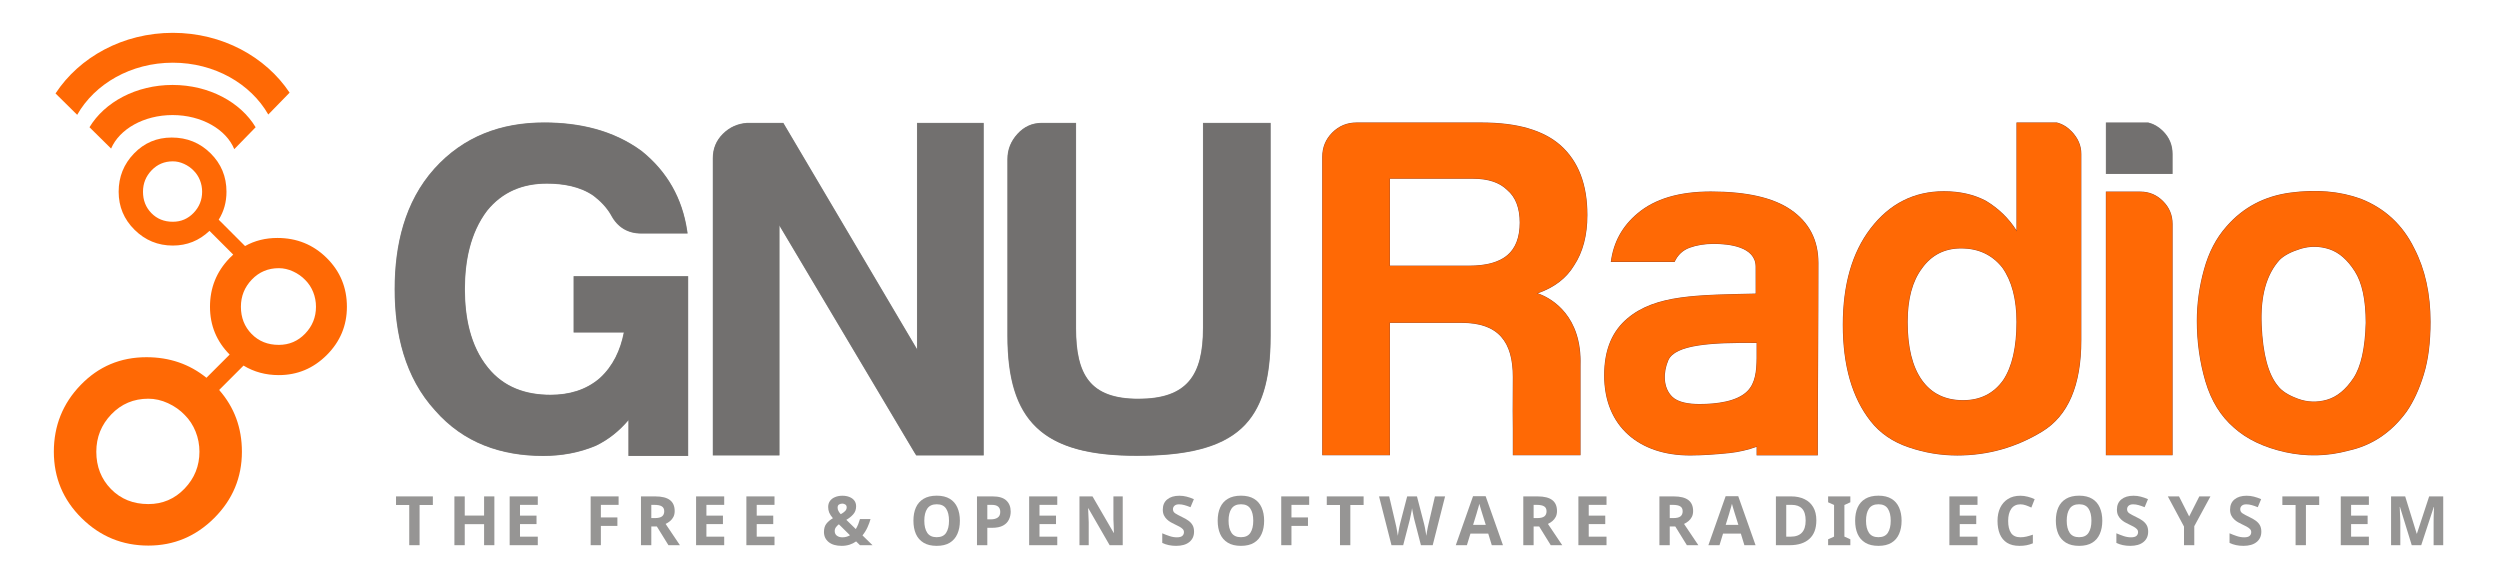
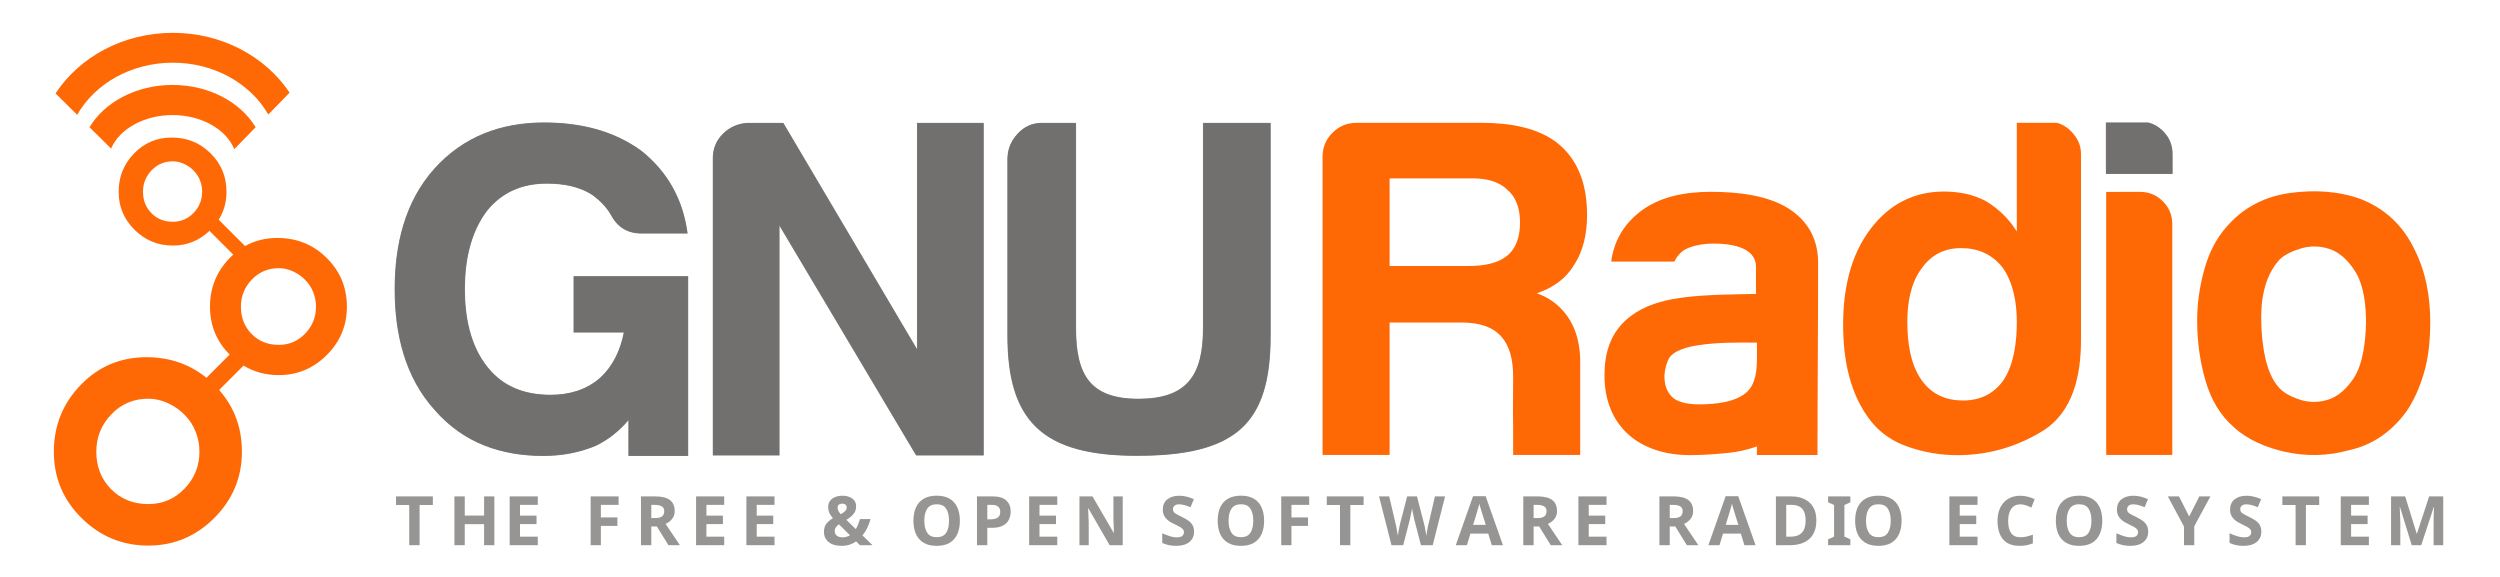
<svg xmlns="http://www.w3.org/2000/svg" version="1.1" width="650" height="150" id="svg3965">
  <defs id="defs3967" />
  <g transform="translate(-43.22659,-14.80842)" id="layer1">
-     <g transform="translate(14,-8)" id="g4120">
-       <g transform="matrix(3.543307,0,0,3.543307,-171.7788,-149.4084)" id="_76325728" style="fill-rule:evenodd">
-         <path d="m 101.557,64.385 c -0.32,-0.555 -0.771,-1.019 -1.278,-1.407 -0.99,-0.69 -2.238,-0.897 -3.422,-0.897 -1.771,0 -3.266,0.605 -4.386,1.993 -1.241,1.644 -1.627,3.729 -1.627,5.748 0,2.023 0.386,4.141 1.693,5.751 1.161,1.441 2.766,1.995 4.587,1.995 1.333,0 2.585,-0.337 3.608,-1.221 0.981,-0.89 1.514,-2.065 1.766,-3.343 l -3.685,0 0,-4.137 8.415,0 0,9.059 0,3.054 0,0.784 0,0.261 0,0.038 -4.391,0 0,-2.613 c -0.658,0.772 -1.441,1.413 -2.373,1.862 l -0.004,0.002 -0.004,0.002 c -1.229,0.52 -2.536,0.748 -3.867,0.748 -3.107,0 -5.854,-0.961 -7.927,-3.322 -2.246,-2.45 -2.979,-5.673 -2.979,-8.919 0,-3.21 0.72,-6.399 2.911,-8.845 2.135,-2.372 4.896,-3.391 8.063,-3.391 2.564,0 5.074,0.555 7.166,2.099 l 0.003,0.002 0.003,0.003 c 1.871,1.508 2.972,3.467 3.328,5.843 l 0.031,0.208 -3.405,0 c -1.009,0 -1.758,-0.466 -2.228,-1.356 z" id="_76325896" style="fill:#838281" />
-         <path d="m 109.029,60.21 0,17.027 0,4.536 0,0.252 4.899,0 0,-0.252 0,-4.536 0,-12.056 9.87,16.592 0.158,0.252 1.301,0 3.657,-0.002 -0.001,-0.25 0,-24.156 -4.899,0 0,16.592 -9.805,-16.592 -2.659,0 c -0.699,0.048 -1.296,0.317 -1.786,0.807 -0.49,0.49 -0.735,1.081 -0.735,1.786 z" id="_76325824" style="fill:#838281" />
-         <path d="m 130.646,60.276 0,12.953 c 0,6.226 2.517,8.825 9.495,8.825 7.346,0 9.828,-2.381 9.828,-8.825 l 0,-15.612 -4.971,0 0,15.056 c 0,3.474 -1.172,5.186 -4.741,5.186 -3.553,0 -4.568,-1.777 -4.568,-5.186 l 0,-15.056 -2.521,0 c -0.699,0 -1.296,0.269 -1.786,0.807 -0.49,0.538 -0.735,1.153 -0.735,1.852 z" id="_76325752" style="fill:#838281" />
+     <g style="fill-rule:evenodd" id="_76325728" transform="matrix(3.543307,0,0,3.543307,-157.7788,-157.4084)">
+       <path style="fill:#838281" id="_76325896" d="m 101.557,64.385 c -0.32,-0.555 -0.771,-1.019 -1.278,-1.407 -0.99,-0.69 -2.238,-0.897 -3.422,-0.897 -1.771,0 -3.266,0.605 -4.386,1.993 -1.241,1.644 -1.627,3.729 -1.627,5.748 0,2.023 0.386,4.141 1.693,5.751 1.161,1.441 2.766,1.995 4.587,1.995 1.333,0 2.585,-0.337 3.608,-1.221 0.981,-0.89 1.514,-2.065 1.766,-3.343 h -3.685 v -4.137 h 8.415 v 9.059 3.054 0.784 0.261 0.038 h -4.391 v -2.613 c -0.658,0.772 -1.441,1.413 -2.373,1.862 l -0.004,0.002 -0.004,0.002 c -1.229,0.52 -2.536,0.748 -3.867,0.748 -3.107,0 -5.854,-0.961 -7.927,-3.322 -2.246,-2.45 -2.979,-5.673 -2.979,-8.919 0,-3.21 0.72,-6.399 2.911,-8.845 2.135,-2.372 4.896,-3.391 8.063,-3.391 2.564,0 5.074,0.555 7.166,2.099 l 0.003,0.002 0.003,0.003 c 1.871,1.508 2.972,3.467 3.328,5.843 l 0.031,0.208 h -3.405 c -1.009,0 -1.758,-0.466 -2.228,-1.356 z" />
+       <path style="fill:#838281" id="_76325824" d="m 109.029,60.21 v 17.027 4.536 0.252 h 4.899 V 81.773 77.237 65.181 l 9.87,16.592 0.158,0.252 h 1.301 l 3.657,-0.002 -0.001,-0.25 v -24.156 h -4.899 v 16.592 l -9.805,-16.592 h -2.659 c -0.699,0.048 -1.296,0.317 -1.786,0.807 -0.49,0.49 -0.735,1.081 -0.735,1.786 z" />
+       <path style="fill:#838281" id="_76325752" d="m 130.646,60.276 v 12.953 c 0,6.226 2.517,8.825 9.495,8.825 7.346,0 9.828,-2.381 9.828,-8.825 V 57.617 h -4.971 v 15.056 c 0,3.474 -1.172,5.186 -4.741,5.186 -3.553,0 -4.568,-1.777 -4.568,-5.186 V 57.617 h -2.521 c -0.699,0 -1.296,0.269 -1.786,0.807 -0.49,0.538 -0.735,1.153 -0.735,1.852 z" />
+     </g>
+     <g style="fill-rule:evenodd" id="_76325416" transform="matrix(3.543307,0,0,3.543307,-157.7788,-157.4084)">
+       <g id="g3451">
+         <path style="fill:#72706f" id="_76325656" d="m 149.943,57.643 h -4.92 v 15.031 c 0,3.443 -1.144,5.212 -4.766,5.212 -3.615,0 -4.593,-1.848 -4.593,-5.212 v -15.031 h -2.496 c -0.707,0 -1.293,0.277 -1.768,0.798 -0.475,0.521 -0.728,1.128 -0.728,1.835 v 12.953 c 0,6.656 2.991,8.799 9.469,8.799 2.631,0 6.083,-0.248 7.987,-2.324 1.555,-1.695 1.815,-4.279 1.815,-6.475 z" />
      </g>
-       <g transform="matrix(3.543307,0,0,3.543307,-171.7788,-149.4084)" id="_76325416" style="fill-rule:evenodd">
-         <g id="g3451">
-           <path d="m 149.943,57.643 -4.92,0 0,15.031 c 0,3.443 -1.144,5.212 -4.766,5.212 -3.615,0 -4.593,-1.848 -4.593,-5.212 l 0,-15.031 -2.496,0 c -0.707,0 -1.293,0.277 -1.768,0.798 -0.475,0.521 -0.728,1.128 -0.728,1.835 l 0,12.953 c 0,6.656 2.991,8.799 9.469,8.799 2.631,0 6.083,-0.248 7.987,-2.324 1.555,-1.695 1.815,-4.279 1.815,-6.475 l 0,-15.587 z" id="_76325656" style="fill:#72706f" />
-         </g>
-         <g id="g3454">
-           <path d="m 109.054,82 4.849,0 0,-16.911 9.918,16.671 0.15,0.24 1.286,0 3.632,-0.002 -10e-4,-0.225 0,-24.131 -4.848,0 0,16.66 -9.845,-16.66 -2.643,0 c -0.689,0.047 -1.281,0.311 -1.77,0.799 -0.489,0.489 -0.728,1.077 -0.728,1.768 l 0,21.79 z" id="_76325560" style="fill:#72706f" />
-         </g>
-         <g id="g3457">
-           <path d="m 107.16,65.716 -0.027,-0.179 c -0.355,-2.368 -1.452,-4.322 -3.319,-5.827 l -0.002,-0.002 -0.003,-0.002 c -2.087,-1.54 -4.593,-2.094 -7.151,-2.094 -3.152,0 -5.91,1.011 -8.044,3.382 -2.188,2.442 -2.904,5.628 -2.904,8.828 0,3.236 0.73,6.456 2.973,8.902 2.072,2.361 4.817,3.314 7.908,3.314 1.327,0 2.633,-0.227 3.857,-0.746 l 0.003,-0.001 0.004,-0.002 c 0.92,-0.443 1.704,-1.08 2.365,-1.856 l 0.045,-0.052 0,2.657 4.34,0 0,-13.146 -8.364,0 0,4.086 3.69,0 -0.006,0.03 c -0.254,1.286 -0.792,2.464 -1.775,3.357 -1.027,0.889 -2.286,1.228 -3.624,1.228 -1.823,0 -3.438,-0.554 -4.607,-2.005 -1.311,-1.615 -1.699,-3.738 -1.699,-5.767 0,-2.024 0.387,-4.115 1.633,-5.763 1.127,-1.398 2.632,-2.003 4.406,-2.003 1.19,0 2.442,0.208 3.438,0.902 0.509,0.39 0.964,0.857 1.285,1.415 0.466,0.881 1.206,1.343 2.205,1.343 l 3.375,0 z" id="_76325464" style="fill:#72706f" />
-         </g>
+       <g id="g3454">
+         <path style="fill:#72706f" id="_76325560" d="m 109.054,82 h 4.849 V 65.089 l 9.918,16.671 0.15,0.24 h 1.286 l 3.632,-0.002 -10e-4,-0.225 V 57.643 h -4.848 v 16.66 l -9.845,-16.66 h -2.643 c -0.689,0.047 -1.281,0.311 -1.77,0.799 -0.489,0.489 -0.728,1.077 -0.728,1.768 z" />
      </g>
-       <path d="m 373.005,63.588 0,61.462 0,14.943 0,1.182 17.613,0 0,-1.182 0,-14.943 0,-18.295 18.609,0 c 9.635,0 13.329,4.968 13.329,14.073 l 0,0.218 c -0.002,2.813 -0.046,5.637 -0.04,8.457 l -3.5e-4,0.143 c -0.003,1.532 0.007,3.064 0.04,4.594 l 0,5.606 -3.6e-4,0.147 3.6e-4,0 0,1.035 0,0.147 17.614,0 0,-0.075 0,-0.074 0,-0.073 0,-0.072 0,-0.071 0,-0.07 0,-0.07 0,-0.068 0,-0.068 0,-0.067 0,-0.066 0,-0.066 0,-0.066 0,-0.276 0,-0.075 0,-0.074 0,-0.073 0,-0.072 0,-0.071 0,-0.07 0,-0.069 0,-0.068 0,-0.068 0,-0.067 0,-0.067 0,-0.066 0,-0.066 0,-1.803 0,-0.112 0,-0.114 0,-0.118 0,-0.121 0,-0.124 0,-0.127 0,-0.13 0,-0.134 0,-0.136 0,-0.065 0,-0.075 0,-0.037 0,-0.107 0,-0.008 0,-0.118 0,-0.021 0,-0.1 0,-0.051 0,-0.073 0,-0.127 0,-0.059 0,-0.071 0,-0.133 0,-0.137 0,-0.14 0,-0.144 0,-0.147 0,-0.151 0,-0.259 0,-9.095 0,-7.231 c 0.42,-12.74 -7.295,-17.437 -11.106,-18.749 4.298,-1.503 7.431,-3.895 9.421,-7.198 2.308,-3.472 3.472,-7.854 3.472,-13.147 0,-7.939 -2.307,-13.973 -6.943,-18.123 -4.467,-3.959 -11.326,-5.949 -20.578,-5.949 l -32.497,0 c -2.476,0 -4.594,0.868 -6.329,2.604 -1.736,1.736 -2.604,3.853 -2.604,6.33 z m 17.613,28.284 0,-22.589 21.573,0 c 3.959,0 6.944,0.995 8.934,2.985 2.138,1.821 3.218,4.636 3.218,8.426 0,3.81 -1.08,6.626 -3.218,8.447 -2.159,1.821 -5.462,2.731 -9.929,2.731 l -20.578,0 z" id="path3460" style="fill:#95472b;fill-rule:evenodd" />
-       <path d="m 515.548,82.197 c -4.806,6.288 -7.198,14.629 -7.198,25.066 0,10.585 2.392,18.926 7.198,25.044 2.477,3.155 5.779,5.419 9.929,6.817 4.128,1.419 8.341,2.117 12.639,2.117 7.939,0 15.306,-2.075 22.08,-6.203 6.796,-4.128 10.183,-12.067 10.183,-23.817 l 0,-48.396 c 0,-2.138 -0.826,-4.085 -2.477,-5.822 -1.136,-1.194 -2.431,-1.977 -3.88,-2.35 l -10.515,0 0,28.03 c -1.99,-3.133 -4.637,-5.695 -7.939,-7.685 -3.133,-1.651 -6.774,-2.477 -10.924,-2.477 -7.769,0 -14.142,3.218 -19.096,9.675 z m 13.401,10.416 c 2.477,-3.472 5.864,-5.208 10.162,-5.208 4.467,0 8.024,1.651 10.67,4.954 2.477,3.472 3.727,8.193 3.727,14.142 0,6.626 -1.164,11.665 -3.472,15.137 -2.476,3.472 -5.949,5.208 -10.416,5.208 -4.636,0 -8.193,-1.736 -10.67,-5.208 -2.477,-3.472 -3.726,-8.511 -3.726,-15.137 0,-5.949 1.249,-10.585 3.726,-13.888 z" id="path3462" style="fill:#95472b;fill-rule:evenodd" />
-       <path d="m 576.745,72.613 0,59.791 0,6.198 0,2.57 17.36,0 0,-2.57 0,-6.198 0,-51.365 c 0,-2.308 -0.826,-4.298 -2.477,-5.949 -1.652,-1.651 -3.641,-2.477 -5.949,-2.477 l -8.934,0 z" id="path3464" style="fill:#95472b;fill-rule:evenodd" />
-       <path d="m 576.745,68.055 17.36,0 0,-5.208 c 0,-2.329 -0.826,-4.319 -2.477,-5.97 -1.123,-1.123 -2.402,-1.864 -3.831,-2.223 l -11.052,0 0,13.401 z" id="path3466" style="fill:#838281;fill-rule:evenodd" />
-       <path d="m 624.7,72.882 c -6.774,0.91 -12.321,3.853 -16.619,8.807 -2.646,2.985 -4.594,6.69 -5.822,11.157 -1.249,4.467 -1.863,8.934 -1.863,13.401 0,5.462 0.741,10.712 2.223,15.751 1.503,5.059 3.981,9.061 7.452,12.046 3.302,2.964 7.727,5.081 13.274,6.33 5.546,1.228 11.03,1.101 16.492,-0.381 6.118,-1.334 11.178,-4.721 15.137,-10.162 1.821,-2.646 3.303,-5.885 4.467,-9.696 1.164,-3.79 1.736,-8.341 1.736,-13.634 0,-7.283 -1.397,-13.655 -4.213,-19.096 -2.985,-6.119 -7.621,-10.437 -13.888,-12.914 -5.462,-1.99 -11.58,-2.519 -18.376,-1.609 z m -7.431,34.486 c -0.339,-7.515 1.228,-13.189 4.7,-17 1.164,-1.143 2.985,-2.096 5.462,-2.858 2.477,-0.741 4.975,-0.699 7.452,0.127 2.477,0.826 4.658,2.731 6.563,5.716 1.905,2.964 2.858,7.431 2.858,13.401 -0.169,6.605 -1.249,11.411 -3.218,14.374 -1.99,2.985 -4.276,4.848 -6.838,5.589 -2.562,0.741 -5.081,0.656 -7.558,-0.254 -2.477,-0.91 -4.213,-2.011 -5.208,-3.345 -2.477,-2.985 -3.896,-8.235 -4.213,-15.751 z" id="path3468" style="fill:#95472b;fill-rule:evenodd" />
-       <path d="m 485.937,141.207 15.925,0 c 0,-16.682 0.162,-33.35 0.162,-50.034 0,-5.94 -2.389,-10.57 -7.187,-13.867 -4.609,-3.15 -11.543,-4.714 -20.802,-4.714 -8.244,0 -14.608,1.903 -19.067,5.687 -3.975,3.318 -6.279,7.526 -6.934,12.641 l 16.595,0 c 0.825,-1.818 2.135,-3.044 3.953,-3.7 1.818,-0.656 3.889,-0.994 6.194,-0.994 3.925,0 10.917,0.713 10.908,5.94 -0.007,3.368 -0.011,5.182 0.007,6.967 -15.172,0.361 -25.996,0.256 -33.322,6.416 -3.841,3.228 -6.067,7.927 -6.067,14.861 0,13.43 9.277,20.806 22.239,20.822 l 0.253,0 c 2.93,-0.01 6.285,-0.221 10.084,-0.613 2.431,-0.266 4.786,-0.807 7.061,-1.623 l 0,2.211 z m 0,-28 0,2.711 c -0.038,3.455 -0.349,6.513 -2.421,8.586 -2.642,2.642 -7.81,3.347 -12.439,3.347 -2.812,0 -5.528,-0.466 -6.987,-1.843 -2.524,-2.381 -2.413,-6.449 -1.092,-9.511 1.764,-4.092 11.311,-4.639 22.94,-4.514 l 0,1.005 0,0.218 z" id="path3470" style="fill:#95472b;fill-rule:evenodd" />
-       <g transform="matrix(3.543307,0,0,3.543307,-171.7788,-149.4084)" id="_76324864" style="fill-rule:evenodd">
-         <path d="m 174.954,67.801 4.638,0 c 0.232,-0.503 0.6,-0.854 1.123,-1.043 0.561,-0.203 1.162,-0.282 1.757,-0.282 1.113,0 3.106,0.204 3.104,1.702 -0.001,0.655 -0.005,1.311 0.002,1.966 l 2e-4,0.025 -0.025,6e-4 c -1.682,0.04 -3.421,0.041 -5.091,0.235 -1.284,0.149 -2.596,0.433 -3.701,1.133 -0.208,0.132 -0.408,0.278 -0.597,0.436 -1.274,1.071 -1.703,2.55 -1.703,4.175 0,3.779 2.61,5.847 6.251,5.851 l 0.071,0 c 0.947,-0.003 1.901,-0.076 2.843,-0.173 0.679,-0.074 1.345,-0.226 1.987,-0.457 l 0.034,-0.012 0,0.635 4.444,0 c 2e-4,-4.699 0.046,-9.397 0.046,-14.095 0,-1.649 -0.655,-2.956 -2.017,-3.893 -1.61,-1.1 -3.961,-1.326 -5.856,-1.326 -1.877,0 -3.892,0.349 -5.365,1.599 -1.107,0.924 -1.755,2.096 -1.944,3.523 z m 10.694,5.945 0,1.135 c -0.009,0.84 -0.06,1.81 -0.691,2.441 -0.815,0.815 -2.437,0.952 -3.529,0.952 -0.62,0 -1.515,-0.08 -1.989,-0.527 -0.729,-0.688 -0.684,-1.855 -0.314,-2.713 0.319,-0.741 1.507,-0.988 2.212,-1.098 1.374,-0.214 2.896,-0.206 4.285,-0.191 l 0.025,3e-4 z" id="_76324888" style="fill:#ff6905" />
+       <g id="g3457">
+         <path style="fill:#72706f" id="_76325464" d="m 107.16,65.716 -0.027,-0.179 c -0.355,-2.368 -1.452,-4.322 -3.319,-5.827 l -0.002,-0.002 -0.003,-0.002 c -2.087,-1.54 -4.593,-2.094 -7.151,-2.094 -3.152,0 -5.91,1.011 -8.044,3.382 -2.188,2.442 -2.904,5.628 -2.904,8.828 0,3.236 0.73,6.456 2.973,8.902 2.072,2.361 4.817,3.314 7.908,3.314 1.327,0 2.633,-0.227 3.857,-0.746 l 0.003,-0.001 0.004,-0.002 c 0.92,-0.443 1.704,-1.08 2.365,-1.856 l 0.045,-0.052 v 2.657 h 4.34 V 68.892 H 98.839 v 4.086 h 3.69 l -0.006,0.03 c -0.254,1.286 -0.792,2.464 -1.775,3.357 -1.027,0.889 -2.286,1.228 -3.624,1.228 -1.823,0 -3.438,-0.554 -4.607,-2.005 -1.311,-1.615 -1.699,-3.738 -1.699,-5.767 0,-2.024 0.387,-4.115 1.633,-5.763 1.127,-1.398 2.632,-2.003 4.406,-2.003 1.19,0 2.442,0.208 3.438,0.902 0.509,0.39 0.964,0.857 1.285,1.415 0.466,0.881 1.206,1.343 2.205,1.343 z" />
      </g>
-       <g transform="matrix(3.543307,0,0,3.543307,-171.7788,-149.4084)" id="_97397480" style="fill-rule:evenodd">
-         <path d="m 224.408,81.758 c 1.552,0.344 3.109,0.309 4.643,-0.107 1.784,-0.389 3.186,-1.386 4.257,-2.858 0.568,-0.825 0.966,-1.775 1.257,-2.729 0.376,-1.223 0.489,-2.566 0.489,-3.84 0,-1.861 -0.325,-3.713 -1.186,-5.378 -0.835,-1.712 -2.134,-2.932 -3.905,-3.632 -1.665,-0.606 -3.429,-0.686 -5.174,-0.453 -1.864,0.251 -3.44,1.054 -4.675,2.477 -0.8,0.903 -1.319,1.981 -1.638,3.139 -0.344,1.232 -0.525,2.496 -0.525,3.775 0,1.505 0.202,2.994 0.626,4.438 0.39,1.313 1.048,2.487 2.096,3.388 1.045,0.938 2.38,1.476 3.735,1.781 z m -1.746,-9.289 c -0.075,-1.674 0.159,-3.527 1.334,-4.817 0.405,-0.398 1.018,-0.649 1.552,-0.813 0.707,-0.212 1.418,-0.197 2.118,0.036 0.813,0.271 1.415,0.918 1.866,1.624 0.675,1.05 0.81,2.579 0.81,3.796 -0.032,1.263 -0.194,2.989 -0.912,4.07 -0.473,0.709 -1.105,1.345 -1.944,1.588 -0.721,0.208 -1.444,0.187 -2.149,-0.072 -0.529,-0.194 -1.136,-0.489 -1.481,-0.952 -0.918,-1.106 -1.136,-3.081 -1.195,-4.46 z" id="_97397504" style="fill:#ff6905" />
-       </g>
-       <path d="m 576.837,67.965 17.18,0 0,-5.118 c 0,-2.308 -0.819,-4.275 -2.451,-5.906 -1.067,-1.067 -2.318,-1.83 -3.773,-2.198 l -10.956,7.1e-4 0,13.221 z" id="path3476" style="fill:#72706f;fill-rule:evenodd" />
-       <g transform="matrix(3.543307,0,0,3.543307,-171.7788,-149.4084)" id="_97397288" style="fill-rule:evenodd">
-         <path d="m 211.276,62.685 0,19.298 4.849,0 0,-16.945 c 0,-0.648 -0.233,-1.203 -0.692,-1.661 -0.458,-0.458 -1.012,-0.692 -1.661,-0.692 l -2.496,0 z" id="_97397312" style="fill:#ff6905" />
-       </g>
-       <path d="m 553.596,54.744 0,28.249 -0.166,-0.262 c -2.018,-3.176 -4.686,-5.713 -7.907,-7.654 -3.369,-1.776 -7.097,-2.466 -10.881,-2.466 -7.936,0 -14.213,3.369 -19.024,9.64 -5.471,7.157 -7.18,16.183 -7.18,25.011 0,8.767 1.636,17.932 7.179,24.989 2.574,3.278 5.948,5.461 9.887,6.788 4.079,1.402 8.298,2.112 12.61,2.112 7.912,0 15.278,-2.073 22.034,-6.19 8.205,-4.984 10.14,-14.81 10.14,-23.74 l 0,-48.396 c 0,-2.242 -0.919,-4.147 -2.452,-5.76 -1.065,-1.12 -2.329,-1.937 -3.821,-2.323 l -10.42,7.1e-4 z m -3.744,37.562 c 2.903,4.068 3.744,9.302 3.744,14.195 0,5.001 -0.65,10.919 -3.489,15.189 -2.557,3.584 -6.109,5.246 -10.489,5.246 -4.437,0 -8.13,-1.583 -10.743,-5.245 -3.023,-4.238 -3.743,-10.121 -3.743,-15.189 0,-4.783 0.802,-10.019 3.743,-13.94 2.504,-3.51 5.926,-5.245 10.235,-5.245 4.362,0 8,1.567 10.742,4.991 z" id="path3480" style="fill:#ff6905;fill-rule:evenodd" />
-       <g transform="matrix(3.543307,0,0,3.543307,-171.7788,-149.4084)" id="_97397096" style="fill-rule:evenodd">
-         <path d="m 153.775,81.983 4.92,0 0,-9.714 5.277,0 c 2.705,0 3.787,1.382 3.787,3.997 l 0,0.061 c -6e-4,0.796 -0.013,1.591 -0.011,2.387 l -1e-4,0.041 c -8e-4,0.432 0.002,0.864 0.011,1.296 l 0,1.932 4.92,0 0,-6.567 c 0.045,-1.364 -0.244,-2.755 -1.114,-3.839 -0.512,-0.638 -1.227,-1.161 -2.003,-1.428 l -0.069,-0.024 0.069,-0.024 c 1.097,-0.384 2.039,-1.014 2.646,-2.021 0.727,-1.094 0.976,-2.4 0.976,-3.696 0,-1.921 -0.479,-3.778 -1.951,-5.096 -1.531,-1.356 -3.822,-1.672 -5.791,-1.672 l -9.171,0 c -0.689,0 -1.281,0.24 -1.768,0.728 -0.488,0.487 -0.728,1.079 -0.728,1.768 l 0,21.871 z m 13.572,-19.44 c 0.705,0.601 0.917,1.504 0.917,2.397 0,0.894 -0.21,1.801 -0.917,2.403 -0.752,0.634 -1.87,0.777 -2.819,0.777 l -5.833,0 0,-6.426 6.114,0 c 0.908,0 1.874,0.184 2.538,0.849 z" id="_97397120" style="fill:#ff6905" />
-       </g>
-       <path d="m 114.164,89.875 c 3.505,3.465 5.258,7.696 5.258,12.692 0,4.875 -1.743,9.056 -5.228,12.541 -3.485,3.485 -7.645,5.228 -12.48,5.228 -3.392,0 -6.448,-0.825 -9.168,-2.475 l -6.341,6.341 c 3.945,4.489 5.918,9.839 5.918,16.052 0,6.696 -2.394,12.438 -7.181,17.226 -4.787,4.787 -10.501,7.181 -17.143,7.181 -6.752,0 -12.536,-2.38 -17.351,-7.14 -4.815,-4.759 -7.222,-10.515 -7.222,-17.267 0,-6.752 2.324,-12.536 6.974,-17.351 4.649,-4.815 10.349,-7.222 17.101,-7.222 5.988,0 11.188,1.783 15.601,5.35 l 6.036,-6.036 c -3.41,-3.437 -5.114,-7.579 -5.114,-12.427 0,-4.916 1.692,-9.126 5.077,-12.632 0.314,-0.325 0.635,-0.636 0.963,-0.931 l -6.173,-6.173 c -2.682,2.548 -5.857,3.822 -9.527,3.822 -3.871,0 -7.188,-1.365 -9.948,-4.094 -2.761,-2.729 -4.141,-6.029 -4.141,-9.901 0,-3.871 1.333,-7.188 3.999,-9.949 2.666,-2.761 5.934,-4.141 9.805,-4.141 3.967,0 7.33,1.365 10.092,4.094 2.76,2.729 4.141,6.061 4.141,9.996 0,2.693 -0.675,5.116 -2.024,7.27 l 6.853,6.853 c 2.498,-1.404 5.301,-2.105 8.411,-2.105 5.036,0 9.307,1.732 12.813,5.198 z M 74.164,64.758 c -2.189,0 -4.03,0.777 -5.522,2.332 -1.491,1.555 -2.237,3.412 -2.237,5.569 0,2.221 0.73,4.078 2.19,5.569 1.46,1.491 3.316,2.237 5.569,2.237 2.126,0 3.927,-0.769 5.403,-2.308 1.475,-1.539 2.213,-3.372 2.213,-5.498 0,-1.047 -0.19,-2.047 -0.571,-2.999 -0.381,-0.952 -0.92,-1.777 -1.618,-2.475 -0.698,-0.73 -1.531,-1.317 -2.499,-1.761 -0.968,-0.444 -1.944,-0.666 -2.927,-0.666 z m -6.365,61.714 c -3.819,0 -7.029,1.356 -9.63,4.067 -2.601,2.712 -3.902,5.95 -3.902,9.714 0,3.874 1.273,7.111 3.819,9.713 2.546,2.601 5.784,3.902 9.713,3.902 3.708,0 6.849,-1.342 9.422,-4.027 2.573,-2.684 3.86,-5.88 3.86,-9.588 0,-1.827 -0.332,-3.57 -0.996,-5.23 -0.664,-1.66 -1.605,-3.099 -2.823,-4.317 -1.217,-1.273 -2.67,-2.297 -4.359,-3.072 -1.687,-0.775 -3.39,-1.162 -5.105,-1.162 z M 101.714,92.534 c -2.78,0 -5.117,0.987 -7.011,2.961 -1.894,1.974 -2.841,4.331 -2.841,7.071 0,2.82 0.927,5.177 2.78,7.071 1.854,1.894 4.211,2.84 7.071,2.84 2.699,0 4.986,-0.977 6.859,-2.931 1.873,-1.954 2.81,-4.281 2.81,-6.98 0,-1.33 -0.242,-2.599 -0.725,-3.808 -0.483,-1.209 -1.168,-2.256 -2.055,-3.143 -0.887,-0.927 -1.944,-1.672 -3.173,-2.236 -1.229,-0.564 -2.468,-0.846 -3.717,-0.846 z" id="path3484" style="fill:#ff6905;fill-rule:evenodd" />
-       <path d="m 49.294,52.663 c 4.549,-8.034 13.976,-13.554 24.866,-13.554 10.854,0 20.256,5.485 24.822,13.476 l 5.541,-5.685 c -6.214,-9.323 -17.488,-15.555 -30.363,-15.555 -12.967,0 -24.311,6.323 -30.496,15.758 l 5.63,5.561 z" id="path3486" style="fill:#ff6905;fill-rule:evenodd" />
-       <path d="m 74.093,44.894 c -9.485,0 -17.688,4.484 -21.598,10.996 l 5.617,5.547 c 2.163,-5.053 8.501,-8.713 15.981,-8.713 7.555,0 13.944,3.734 16.044,8.865 l 5.554,-5.698 C 91.782,49.379 83.578,44.894 74.093,44.894 z" id="path3488" style="fill:#ff6905;fill-rule:evenodd" />
-       <text x="131.832" y="164.557" id="text3490" style="font-size:17.763px;font-weight:bold;fill:#969594;fill-rule:evenodd;font-family:Harabara">T</text>
-       <text x="145.779" y="164.557" id="text3492" style="font-size:17.763px;font-weight:bold;fill:#969594;fill-rule:evenodd;font-family:Harabara">H</text>
-       <text x="160.143" y="164.557" id="text3494" style="font-size:17.763px;font-weight:bold;fill:#969594;fill-rule:evenodd;font-family:Harabara">E</text>
-       <text x="173.223" y="164.557" id="text3496" style="font-size:17.763px;font-weight:bold;fill:#969594;fill-rule:evenodd;font-family:Harabara" />
-       <text x="181.204" y="164.557" id="text3498" style="font-size:17.763px;font-weight:bold;fill:#969594;fill-rule:evenodd;font-family:Harabara">F</text>
-       <text x="194.284" y="164.557" id="text3500" style="font-size:17.763px;font-weight:bold;fill:#969594;fill-rule:evenodd;font-family:Harabara">R</text>
-       <text x="208.613" y="164.557" id="text3502" style="font-size:17.763px;font-weight:bold;fill:#969594;fill-rule:evenodd;font-family:Harabara">E</text>
-       <text x="221.691" y="164.557" id="text3504" style="font-size:17.763px;font-weight:bold;fill:#969594;fill-rule:evenodd;font-family:Harabara">E</text>
-       <text x="234.773" y="164.557" id="text3506" style="font-size:17.763px;font-weight:bold;fill:#969594;fill-rule:evenodd;font-family:Harabara" />
-       <text x="242.753" y="164.557" id="text3508" style="font-size:17.763px;font-weight:bold;fill:#969594;fill-rule:evenodd;font-family:Harabara">&amp;</text>
-       <text x="257.705" y="164.557" id="text3510" style="font-size:17.763px;font-weight:bold;fill:#969594;fill-rule:evenodd;font-family:Harabara" />
-       <text x="265.689" y="164.557" id="text3512" style="font-size:17.763px;font-weight:bold;fill:#969594;fill-rule:evenodd;font-family:Harabara">O</text>
-       <text x="281.648" y="164.557" id="text3514" style="font-size:17.763px;font-weight:bold;fill:#969594;fill-rule:evenodd;font-family:Harabara">P</text>
-       <text x="295.211" y="164.557" id="text3516" style="font-size:17.763px;font-weight:bold;fill:#969594;fill-rule:evenodd;font-family:Harabara">E</text>
-       <text x="308.293" y="164.557" id="text3518" style="font-size:17.763px;font-weight:bold;fill:#969594;fill-rule:evenodd;font-family:Harabara">N</text>
-       <text x="322.622" y="164.557" id="text3520" style="font-size:17.763px;font-weight:bold;fill:#969594;fill-rule:evenodd;font-family:Harabara" />
-       <text x="330.602" y="164.557" id="text3522" style="font-size:17.763px;font-weight:bold;fill:#969594;fill-rule:evenodd;font-family:Harabara">S</text>
-       <text x="344.793" y="164.557" id="text3524" style="font-size:17.763px;font-weight:bold;fill:#969594;fill-rule:evenodd;font-family:Harabara">O</text>
-       <text x="360.752" y="164.557" id="text3526" style="font-size:17.763px;font-weight:bold;fill:#969594;fill-rule:evenodd;font-family:Harabara">F</text>
-       <text x="373.83" y="164.557" id="text3528" style="font-size:17.763px;font-weight:bold;fill:#969594;fill-rule:evenodd;font-family:Harabara">T</text>
-       <text x="387.777" y="164.557" id="text3530" style="font-size:17.763px;font-weight:bold;fill:#969594;fill-rule:evenodd;font-family:Harabara">W</text>
-       <text x="407.729" y="164.557" id="text3532" style="font-size:17.763px;font-weight:bold;fill:#969594;fill-rule:evenodd;font-family:Harabara">A</text>
-       <text x="423.688" y="164.557" id="text3534" style="font-size:17.763px;font-weight:bold;fill:#969594;fill-rule:evenodd;font-family:Harabara">R</text>
-       <text x="438.017" y="164.557" id="text3536" style="font-size:17.763px;font-weight:bold;fill:#969594;fill-rule:evenodd;font-family:Harabara">E</text>
-       <text x="451.096" y="164.557" id="text3538" style="font-size:17.763px;font-weight:bold;fill:#969594;fill-rule:evenodd;font-family:Harabara" />
-       <text x="459.079" y="164.557" id="text3540" style="font-size:17.763px;font-weight:bold;fill:#969594;fill-rule:evenodd;font-family:Harabara">R</text>
-       <text x="473.408" y="164.557" id="text3542" style="font-size:17.763px;font-weight:bold;fill:#969594;fill-rule:evenodd;font-family:Harabara">A</text>
-       <text x="489.367" y="164.557" id="text3544" style="font-size:17.763px;font-weight:bold;fill:#969594;fill-rule:evenodd;font-family:Harabara">D</text>
-       <text x="503.972" y="164.557" id="text3546" style="font-size:17.763px;font-weight:bold;fill:#969594;fill-rule:evenodd;font-family:Harabara">I</text>
-       <text x="510.531" y="164.557" id="text3548" style="font-size:17.763px;font-weight:bold;fill:#969594;fill-rule:evenodd;font-family:Harabara">O</text>
-       <text x="526.49" y="164.557" id="text3550" style="font-size:17.763px;font-weight:bold;fill:#969594;fill-rule:evenodd;font-family:Harabara" />
-       <text x="534.473" y="164.557" id="text3552" style="font-size:17.763px;font-weight:bold;fill:#969594;fill-rule:evenodd;font-family:Harabara">E</text>
-       <text x="547.552" y="164.557" id="text3554" style="font-size:17.763px;font-weight:bold;fill:#969594;fill-rule:evenodd;font-family:Harabara">C</text>
-       <text x="562.713" y="164.557" id="text3556" style="font-size:17.763px;font-weight:bold;fill:#969594;fill-rule:evenodd;font-family:Harabara">O</text>
-       <text x="578.672" y="164.557" id="text3558" style="font-size:17.763px;font-weight:bold;fill:#969594;fill-rule:evenodd;font-family:Harabara">S</text>
-       <text x="592.863" y="164.557" id="text3560" style="font-size:17.763px;font-weight:bold;fill:#969594;fill-rule:evenodd;font-family:Harabara">Y</text>
-       <text x="608.092" y="164.557" id="text3562" style="font-size:17.763px;font-weight:bold;fill:#969594;fill-rule:evenodd;font-family:Harabara">S</text>
-       <text x="622.283" y="164.557" id="text3564" style="font-size:17.763px;font-weight:bold;fill:#969594;fill-rule:evenodd;font-family:Harabara">T</text>
-       <text x="636.23" y="164.557" id="text3566" style="font-size:17.763px;font-weight:bold;fill:#969594;fill-rule:evenodd;font-family:Harabara">E</text>
-       <text x="649.308" y="164.557" id="text3568" style="font-size:17.763px;font-weight:bold;fill:#969594;fill-rule:evenodd;font-family:Harabara">M</text>
-       <text x="665.894" y="164.557" id="text3570" style="font-size:17.763px;font-weight:bold;fill:#969594;fill-rule:evenodd;font-family:Harabara" />
    </g>
+     <path style="fill:#838281;fill-rule:evenodd" id="path3466" d="m 590.745,60.055 h 17.36 v -5.208 c 0,-2.329 -0.826,-4.319 -2.477,-5.97 -1.123,-1.123 -2.402,-1.864 -3.831,-2.223 h -11.052 z" />
+     <g style="fill-rule:evenodd" id="_76324864" transform="matrix(3.543307,0,0,3.543307,-157.7788,-157.4084)">
+       <path style="fill:#ff6905" id="_76324888" d="m 174.954,67.801 h 4.638 c 0.232,-0.503 0.6,-0.854 1.123,-1.043 0.561,-0.203 1.162,-0.282 1.757,-0.282 1.113,0 3.106,0.204 3.104,1.702 -0.001,0.655 -0.005,1.311 0.002,1.966 l 2e-4,0.025 -0.025,6e-4 c -1.682,0.04 -3.421,0.041 -5.091,0.235 -1.284,0.149 -2.596,0.433 -3.701,1.133 -0.208,0.132 -0.408,0.278 -0.597,0.436 -1.274,1.071 -1.703,2.55 -1.703,4.175 0,3.779 2.61,5.847 6.251,5.851 h 0.071 c 0.947,-0.003 1.901,-0.076 2.843,-0.173 0.679,-0.074 1.345,-0.226 1.987,-0.457 l 0.034,-0.012 v 0.635 h 4.444 c 2e-4,-4.699 0.046,-9.397 0.046,-14.095 0,-1.649 -0.655,-2.956 -2.017,-3.893 -1.61,-1.1 -3.961,-1.326 -5.856,-1.326 -1.877,0 -3.892,0.349 -5.365,1.599 -1.107,0.924 -1.755,2.096 -1.944,3.523 z m 10.694,5.945 v 1.135 c -0.009,0.84 -0.06,1.81 -0.691,2.441 -0.815,0.815 -2.437,0.952 -3.529,0.952 -0.62,0 -1.515,-0.08 -1.989,-0.527 -0.729,-0.688 -0.684,-1.855 -0.314,-2.713 0.319,-0.741 1.507,-0.988 2.212,-1.098 1.374,-0.214 2.896,-0.206 4.285,-0.191 z" />
+     </g>
+     <g style="fill-rule:evenodd" id="_97397480" transform="matrix(3.543307,0,0,3.543307,-157.7788,-157.4084)">
+       <path style="fill:#ff6905" id="_97397504" d="m 224.408,81.758 c 1.552,0.344 3.109,0.309 4.643,-0.107 1.784,-0.389 3.186,-1.386 4.257,-2.858 0.568,-0.825 0.966,-1.775 1.257,-2.729 0.376,-1.223 0.489,-2.566 0.489,-3.84 0,-1.861 -0.325,-3.713 -1.186,-5.378 -0.835,-1.712 -2.134,-2.932 -3.905,-3.632 -1.665,-0.606 -3.429,-0.686 -5.174,-0.453 -1.864,0.251 -3.44,1.054 -4.675,2.477 -0.8,0.903 -1.319,1.981 -1.638,3.139 -0.344,1.232 -0.525,2.496 -0.525,3.775 0,1.505 0.202,2.994 0.626,4.438 0.39,1.313 1.048,2.487 2.096,3.388 1.045,0.938 2.38,1.476 3.735,1.781 z m -1.746,-9.289 c -0.075,-1.674 0.159,-3.527 1.334,-4.817 0.405,-0.398 1.018,-0.649 1.552,-0.813 0.707,-0.212 1.418,-0.197 2.118,0.036 0.813,0.271 1.415,0.918 1.866,1.624 0.675,1.05 0.81,2.579 0.81,3.796 -0.032,1.263 -0.194,2.989 -0.912,4.07 -0.473,0.709 -1.105,1.345 -1.944,1.588 -0.721,0.208 -1.444,0.187 -2.149,-0.072 -0.529,-0.194 -1.136,-0.489 -1.481,-0.952 -0.918,-1.106 -1.136,-3.081 -1.195,-4.46 z" />
+     </g>
+     <path style="fill:#72706f;fill-rule:evenodd" id="path3476" d="m 590.837,59.965 h 17.18 v -5.118 c 0,-2.308 -0.819,-4.275 -2.451,-5.906 -1.067,-1.067 -2.318,-1.83 -3.773,-2.198 l -10.956,7.1e-4 z" />
+     <g style="fill-rule:evenodd" id="_97397288" transform="matrix(3.543307,0,0,3.543307,-157.7788,-157.4084)">
+       <path style="fill:#ff6905" id="_97397312" d="m 211.276,62.685 v 19.298 h 4.849 V 65.037 c 0,-0.648 -0.233,-1.203 -0.692,-1.661 -0.458,-0.458 -1.012,-0.692 -1.661,-0.692 z" />
+     </g>
+     <path style="fill:#ff6905;fill-rule:evenodd" id="path3480" d="m 567.596,46.744 v 28.249 l -0.166,-0.262 c -2.018,-3.176 -4.686,-5.713 -7.907,-7.654 -3.369,-1.776 -7.097,-2.466 -10.881,-2.466 -7.936,0 -14.213,3.369 -19.024,9.64 -5.471,7.157 -7.18,16.183 -7.18,25.011 0,8.767 1.636,17.932 7.179,24.989 2.574,3.278 5.948,5.461 9.887,6.788 4.079,1.402 8.298,2.112 12.61,2.112 7.912,0 15.278,-2.073 22.034,-6.19 8.205,-4.984 10.14,-14.81 10.14,-23.74 V 54.825 c 0,-2.242 -0.919,-4.147 -2.452,-5.76 -1.065,-1.12 -2.329,-1.937 -3.821,-2.323 z m -3.744,37.562 c 2.903,4.068 3.744,9.302 3.744,14.195 0,5.001 -0.65,10.919 -3.489,15.189 -2.557,3.584 -6.109,5.246 -10.489,5.246 -4.437,0 -8.13,-1.583 -10.743,-5.245 -3.023,-4.238 -3.743,-10.121 -3.743,-15.189 0,-4.783 0.802,-10.019 3.743,-13.94 2.504,-3.51 5.926,-5.245 10.235,-5.245 4.362,0 8,1.567 10.742,4.991 z" />
+     <g style="fill-rule:evenodd" id="_97397096" transform="matrix(3.543307,0,0,3.543307,-157.7788,-157.4084)">
+       <path style="fill:#ff6905" id="_97397120" d="m 153.775,81.983 h 4.92 v -9.714 h 5.277 c 2.705,0 3.787,1.382 3.787,3.997 v 0.061 c -6e-4,0.796 -0.013,1.591 -0.011,2.387 l -1e-4,0.041 c -8e-4,0.432 0.002,0.864 0.011,1.296 v 1.932 h 4.92 v -6.567 c 0.045,-1.364 -0.244,-2.755 -1.114,-3.839 -0.512,-0.638 -1.227,-1.161 -2.003,-1.428 l -0.069,-0.024 0.069,-0.024 c 1.097,-0.384 2.039,-1.014 2.646,-2.021 0.727,-1.094 0.976,-2.4 0.976,-3.696 0,-1.921 -0.479,-3.778 -1.951,-5.096 -1.531,-1.356 -3.822,-1.672 -5.791,-1.672 h -9.171 c -0.689,0 -1.281,0.24 -1.768,0.728 -0.488,0.487 -0.728,1.079 -0.728,1.768 z m 13.572,-19.44 c 0.705,0.601 0.917,1.504 0.917,2.397 0,0.894 -0.21,1.801 -0.917,2.403 -0.752,0.634 -1.87,0.777 -2.819,0.777 h -5.833 v -6.426 h 6.114 c 0.908,0 1.874,0.184 2.538,0.849 z" />
+     </g>
+     <path style="fill:#ff6905;fill-rule:evenodd" id="path3484" d="m 128.164,81.875 c 3.505,3.465 5.258,7.696 5.258,12.692 0,4.875 -1.743,9.056 -5.228,12.541 -3.485,3.485 -7.645,5.228 -12.48,5.228 -3.392,0 -6.448,-0.825 -9.168,-2.475 l -6.341,6.341 c 3.945,4.489 5.918,9.839 5.918,16.052 0,6.696 -2.394,12.438 -7.181,17.226 -4.787,4.787 -10.501,7.181 -17.143,7.181 -6.752,0 -12.536,-2.38 -17.351,-7.14 -4.815,-4.759 -7.222,-10.515 -7.222,-17.267 0,-6.752 2.324,-12.536 6.974,-17.351 4.649,-4.815 10.349,-7.222 17.101,-7.222 5.988,0 11.188,1.783 15.601,5.35 l 6.036,-6.036 c -3.41,-3.437 -5.114,-7.579 -5.114,-12.427 0,-4.916 1.692,-9.126 5.077,-12.632 0.314,-0.325 0.635,-0.636 0.963,-0.931 l -6.173,-6.173 c -2.682,2.548 -5.857,3.822 -9.527,3.822 -3.871,0 -7.188,-1.365 -9.948,-4.094 -2.761,-2.729 -4.141,-6.029 -4.141,-9.901 0,-3.871 1.333,-7.188 3.999,-9.949 2.666,-2.761 5.934,-4.141 9.805,-4.141 3.967,0 7.33,1.365 10.092,4.094 2.76,2.729 4.141,6.061 4.141,9.996 0,2.693 -0.675,5.116 -2.024,7.27 l 6.853,6.853 c 2.498,-1.404 5.301,-2.105 8.411,-2.105 5.036,0 9.307,1.732 12.813,5.198 z M 88.164,56.758 c -2.189,0 -4.03,0.777 -5.522,2.332 -1.491,1.555 -2.237,3.412 -2.237,5.569 0,2.221 0.73,4.078 2.19,5.569 1.46,1.491 3.316,2.237 5.569,2.237 2.126,0 3.927,-0.769 5.403,-2.308 1.475,-1.539 2.213,-3.372 2.213,-5.498 0,-1.047 -0.19,-2.047 -0.571,-2.999 -0.381,-0.952 -0.92,-1.777 -1.618,-2.475 -0.698,-0.73 -1.531,-1.317 -2.499,-1.761 -0.968,-0.444 -1.944,-0.666 -2.927,-0.666 z m -6.365,61.714 c -3.819,0 -7.029,1.356 -9.63,4.067 -2.601,2.712 -3.902,5.95 -3.902,9.714 0,3.874 1.273,7.111 3.819,9.713 2.546,2.601 5.784,3.902 9.713,3.902 3.708,0 6.849,-1.342 9.422,-4.027 2.573,-2.684 3.86,-5.88 3.86,-9.588 0,-1.827 -0.332,-3.57 -0.996,-5.23 -0.664,-1.66 -1.605,-3.099 -2.823,-4.317 -1.217,-1.273 -2.67,-2.297 -4.359,-3.072 -1.687,-0.775 -3.39,-1.162 -5.105,-1.162 z M 115.714,84.534 c -2.78,0 -5.117,0.987 -7.011,2.961 -1.894,1.974 -2.841,4.331 -2.841,7.071 0,2.82 0.927,5.177 2.78,7.071 1.853,1.894 4.211,2.84 7.071,2.84 2.699,0 4.986,-0.977 6.859,-2.931 1.873,-1.954 2.81,-4.281 2.81,-6.98 0,-1.33 -0.242,-2.599 -0.725,-3.808 -0.483,-1.209 -1.168,-2.256 -2.055,-3.143 -0.887,-0.927 -1.944,-1.672 -3.173,-2.236 -1.229,-0.564 -2.468,-0.846 -3.717,-0.846 z" />
+     <path style="fill:#ff6905;fill-rule:evenodd" id="path3486" d="m 63.294,44.663 c 4.549,-8.034 13.976,-13.554 24.866,-13.554 10.854,0 20.256,5.485 24.822,13.476 l 5.541,-5.685 c -6.214,-9.323 -17.488,-15.555 -30.363,-15.555 -12.967,0 -24.311,6.323 -30.496,15.758 z" />
+     <path style="fill:#ff6905;fill-rule:evenodd" id="path3488" d="m 88.093,36.894 c -9.485,0 -17.688,4.484 -21.598,10.996 l 5.617,5.547 c 2.163,-5.053 8.501,-8.713 15.981,-8.713 7.555,0 13.944,3.734 16.044,8.865 l 5.554,-5.698 c -3.91,-6.512 -12.114,-10.997 -21.599,-10.997 z" />
+     <text style="font-weight:bold;font-size:17.763px;font-family:Harabara;fill:#969594;fill-rule:evenodd" id="text3490" y="156.557" x="145.832">T</text>
+     <text style="font-weight:bold;font-size:17.763px;font-family:Harabara;fill:#969594;fill-rule:evenodd" id="text3492" y="156.557" x="159.779">H</text>
+     <text style="font-weight:bold;font-size:17.763px;font-family:Harabara;fill:#969594;fill-rule:evenodd" id="text3494" y="156.557" x="174.143">E</text>
+     <text style="font-weight:bold;font-size:17.763px;font-family:Harabara;fill:#969594;fill-rule:evenodd" id="text3496" y="156.557" x="187.223" />
+     <text style="font-weight:bold;font-size:17.763px;font-family:Harabara;fill:#969594;fill-rule:evenodd" id="text3498" y="156.557" x="195.204">F</text>
+     <text style="font-weight:bold;font-size:17.763px;font-family:Harabara;fill:#969594;fill-rule:evenodd" id="text3500" y="156.557" x="208.284">R</text>
+     <text style="font-weight:bold;font-size:17.763px;font-family:Harabara;fill:#969594;fill-rule:evenodd" id="text3502" y="156.557" x="222.613">E</text>
+     <text style="font-weight:bold;font-size:17.763px;font-family:Harabara;fill:#969594;fill-rule:evenodd" id="text3504" y="156.557" x="235.691">E</text>
+     <text style="font-weight:bold;font-size:17.763px;font-family:Harabara;fill:#969594;fill-rule:evenodd" id="text3506" y="156.557" x="248.773" />
+     <text style="font-weight:bold;font-size:17.763px;font-family:Harabara;fill:#969594;fill-rule:evenodd" id="text3508" y="156.557" x="256.753">&amp;</text>
+     <text style="font-weight:bold;font-size:17.763px;font-family:Harabara;fill:#969594;fill-rule:evenodd" id="text3510" y="156.557" x="271.705" />
+     <text style="font-weight:bold;font-size:17.763px;font-family:Harabara;fill:#969594;fill-rule:evenodd" id="text3512" y="156.557" x="279.689">O</text>
+     <text style="font-weight:bold;font-size:17.763px;font-family:Harabara;fill:#969594;fill-rule:evenodd" id="text3514" y="156.557" x="295.648">P</text>
+     <text style="font-weight:bold;font-size:17.763px;font-family:Harabara;fill:#969594;fill-rule:evenodd" id="text3516" y="156.557" x="309.211">E</text>
+     <text style="font-weight:bold;font-size:17.763px;font-family:Harabara;fill:#969594;fill-rule:evenodd" id="text3518" y="156.557" x="322.293">N</text>
+     <text style="font-weight:bold;font-size:17.763px;font-family:Harabara;fill:#969594;fill-rule:evenodd" id="text3520" y="156.557" x="336.622" />
+     <text style="font-weight:bold;font-size:17.763px;font-family:Harabara;fill:#969594;fill-rule:evenodd" id="text3522" y="156.557" x="344.602">S</text>
+     <text style="font-weight:bold;font-size:17.763px;font-family:Harabara;fill:#969594;fill-rule:evenodd" id="text3524" y="156.557" x="358.793">O</text>
+     <text style="font-weight:bold;font-size:17.763px;font-family:Harabara;fill:#969594;fill-rule:evenodd" id="text3526" y="156.557" x="374.752">F</text>
+     <text style="font-weight:bold;font-size:17.763px;font-family:Harabara;fill:#969594;fill-rule:evenodd" id="text3528" y="156.557" x="387.83">T</text>
+     <text style="font-weight:bold;font-size:17.763px;font-family:Harabara;fill:#969594;fill-rule:evenodd" id="text3530" y="156.557" x="401.777">W</text>
+     <text style="font-weight:bold;font-size:17.763px;font-family:Harabara;fill:#969594;fill-rule:evenodd" id="text3532" y="156.557" x="421.729">A</text>
+     <text style="font-weight:bold;font-size:17.763px;font-family:Harabara;fill:#969594;fill-rule:evenodd" id="text3534" y="156.557" x="437.688">R</text>
+     <text style="font-weight:bold;font-size:17.763px;font-family:Harabara;fill:#969594;fill-rule:evenodd" id="text3536" y="156.557" x="452.017">E</text>
+     <text style="font-weight:bold;font-size:17.763px;font-family:Harabara;fill:#969594;fill-rule:evenodd" id="text3538" y="156.557" x="465.096" />
+     <text style="font-weight:bold;font-size:17.763px;font-family:Harabara;fill:#969594;fill-rule:evenodd" id="text3540" y="156.557" x="473.079">R</text>
+     <text style="font-weight:bold;font-size:17.763px;font-family:Harabara;fill:#969594;fill-rule:evenodd" id="text3542" y="156.557" x="487.408">A</text>
+     <text style="font-weight:bold;font-size:17.763px;font-family:Harabara;fill:#969594;fill-rule:evenodd" id="text3544" y="156.557" x="503.367">D</text>
+     <text style="font-weight:bold;font-size:17.763px;font-family:Harabara;fill:#969594;fill-rule:evenodd" id="text3546" y="156.557" x="517.972">I</text>
+     <text style="font-weight:bold;font-size:17.763px;font-family:Harabara;fill:#969594;fill-rule:evenodd" id="text3548" y="156.557" x="524.531">O</text>
+     <text style="font-weight:bold;font-size:17.763px;font-family:Harabara;fill:#969594;fill-rule:evenodd" id="text3550" y="156.557" x="540.49" />
+     <text style="font-weight:bold;font-size:17.763px;font-family:Harabara;fill:#969594;fill-rule:evenodd" id="text3552" y="156.557" x="548.473">E</text>
+     <text style="font-weight:bold;font-size:17.763px;font-family:Harabara;fill:#969594;fill-rule:evenodd" id="text3554" y="156.557" x="561.552">C</text>
+     <text style="font-weight:bold;font-size:17.763px;font-family:Harabara;fill:#969594;fill-rule:evenodd" id="text3556" y="156.557" x="576.713">O</text>
+     <text style="font-weight:bold;font-size:17.763px;font-family:Harabara;fill:#969594;fill-rule:evenodd" id="text3558" y="156.557" x="592.672">S</text>
+     <text style="font-weight:bold;font-size:17.763px;font-family:Harabara;fill:#969594;fill-rule:evenodd" id="text3560" y="156.557" x="606.863">Y</text>
+     <text style="font-weight:bold;font-size:17.763px;font-family:Harabara;fill:#969594;fill-rule:evenodd" id="text3562" y="156.557" x="622.092">S</text>
+     <text style="font-weight:bold;font-size:17.763px;font-family:Harabara;fill:#969594;fill-rule:evenodd" id="text3564" y="156.557" x="636.283">T</text>
+     <text style="font-weight:bold;font-size:17.763px;font-family:Harabara;fill:#969594;fill-rule:evenodd" id="text3566" y="156.557" x="650.23">E</text>
+     <text style="font-weight:bold;font-size:17.763px;font-family:Harabara;fill:#969594;fill-rule:evenodd" id="text3568" y="156.557" x="663.308">M</text>
+     <text style="font-weight:bold;font-size:17.763px;font-family:Harabara;fill:#969594;fill-rule:evenodd" id="text3570" y="156.557" x="679.894" />
  </g>
</svg>
